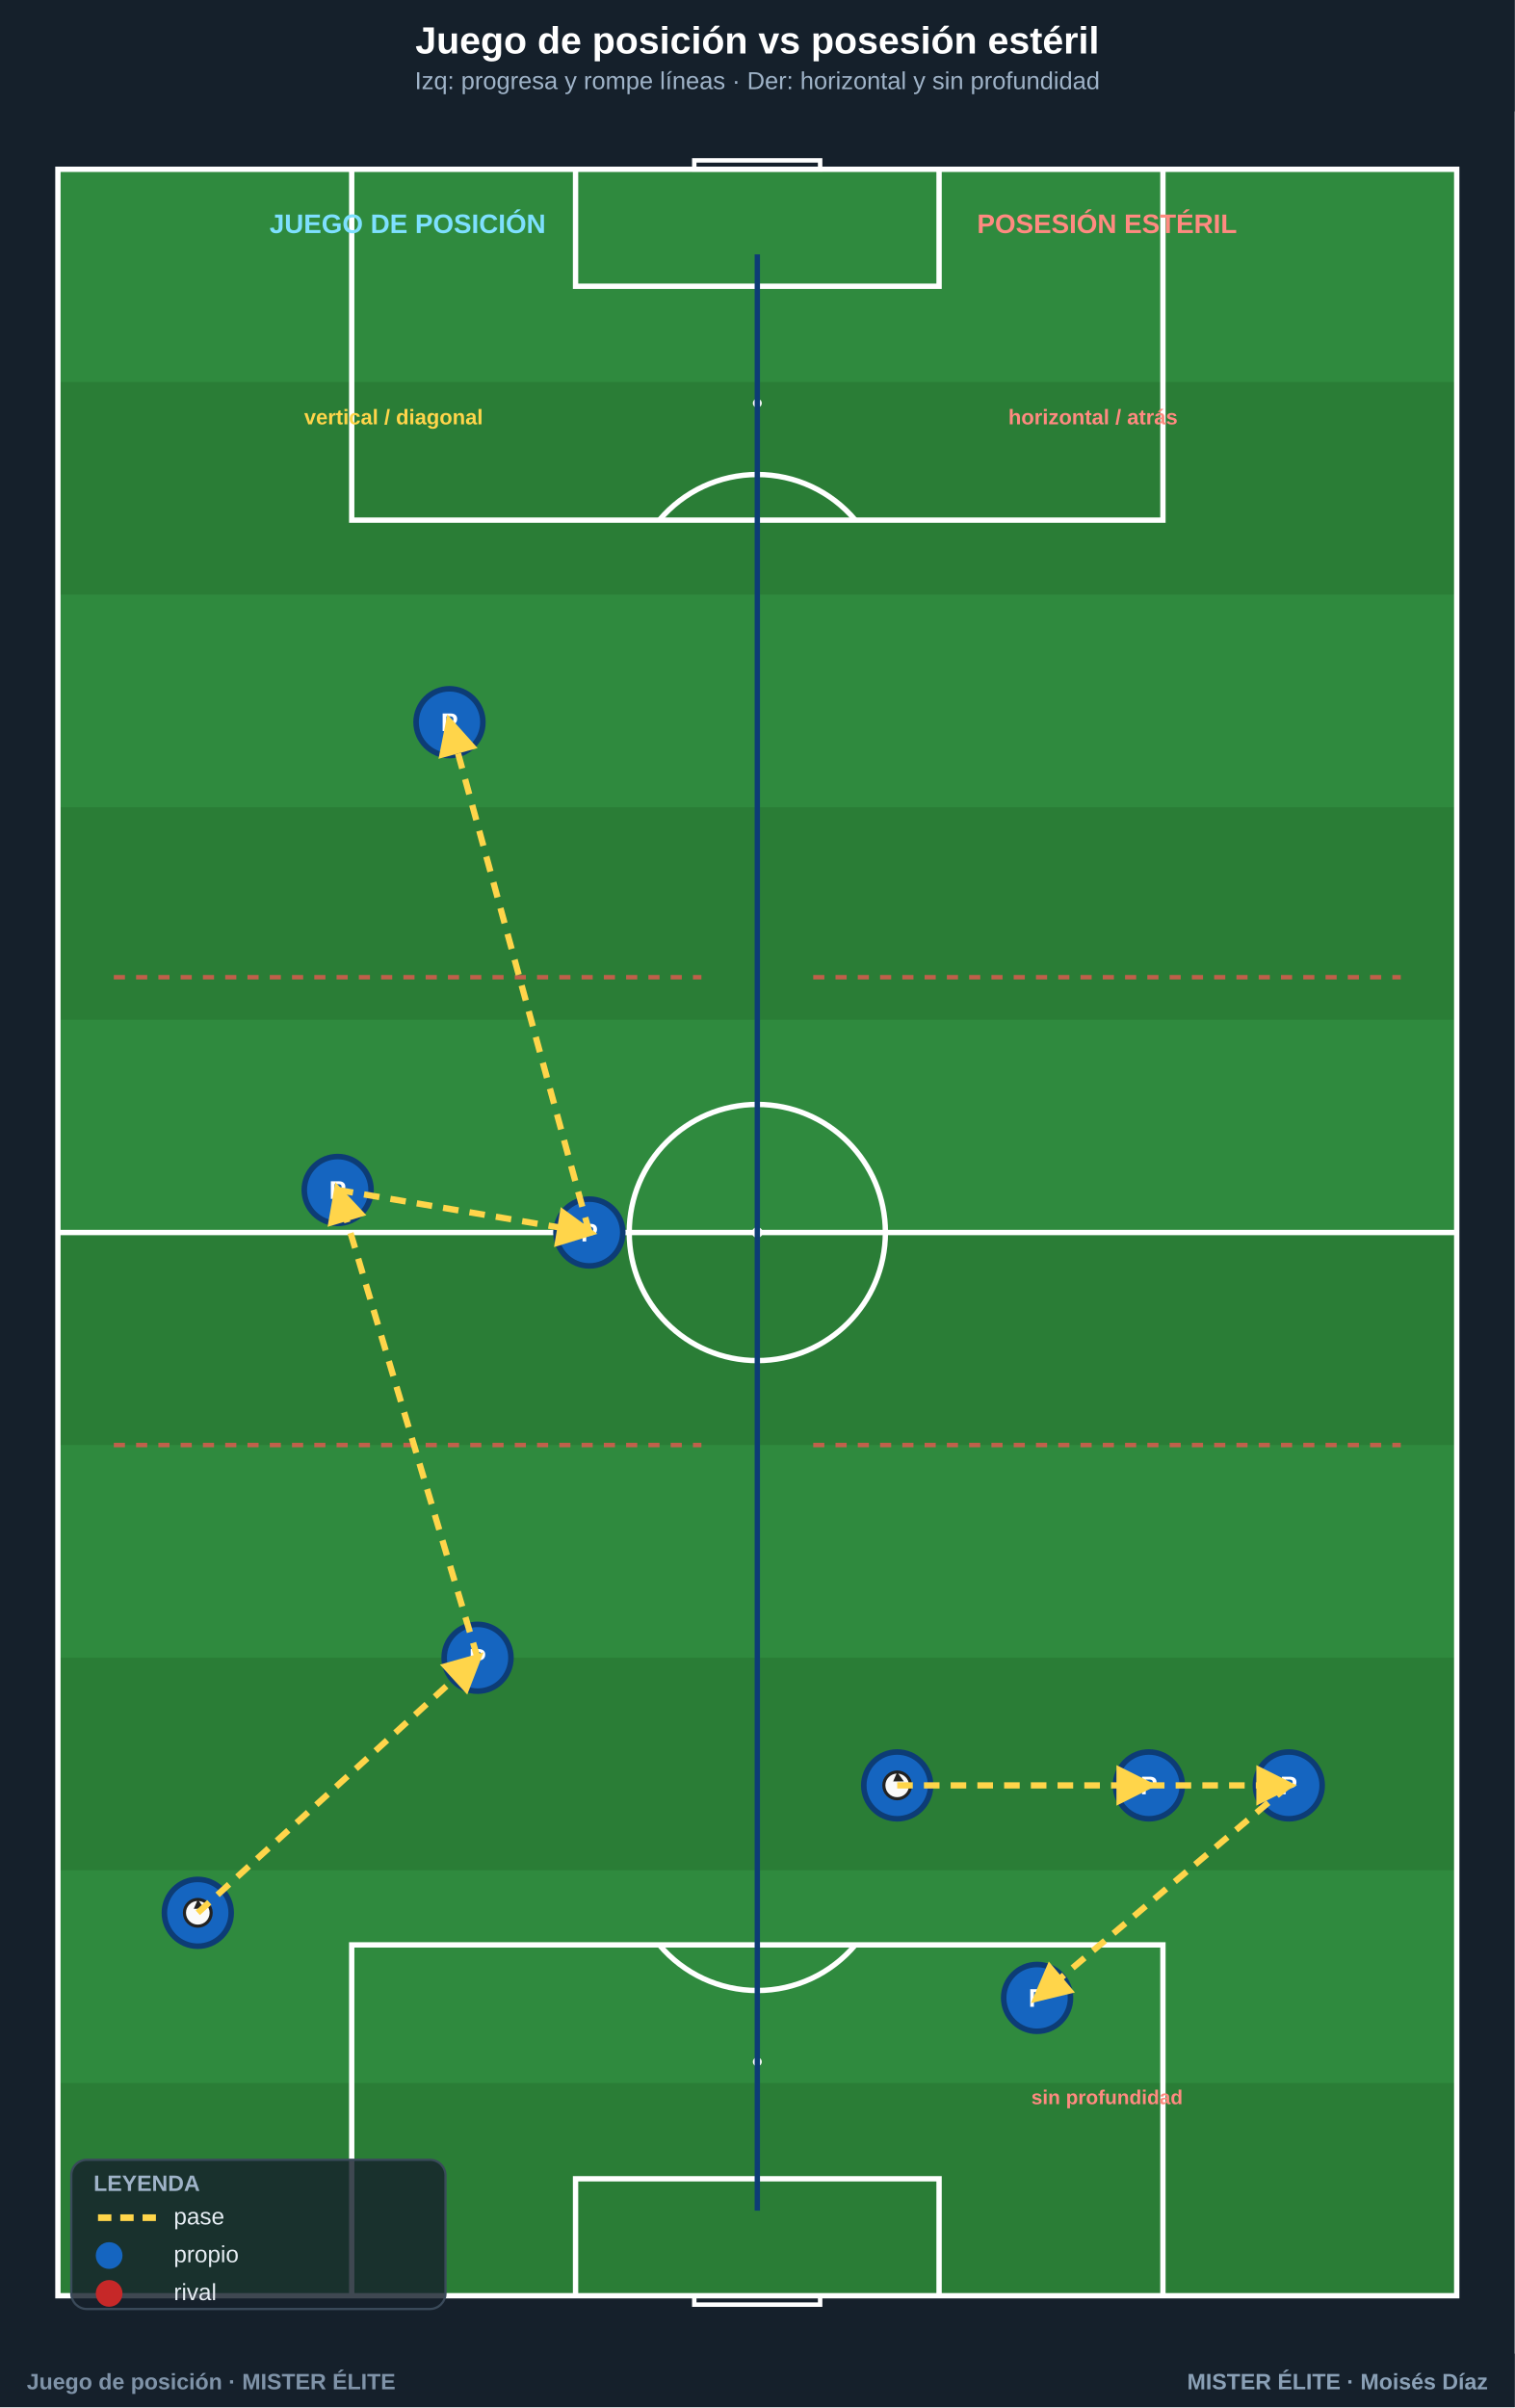
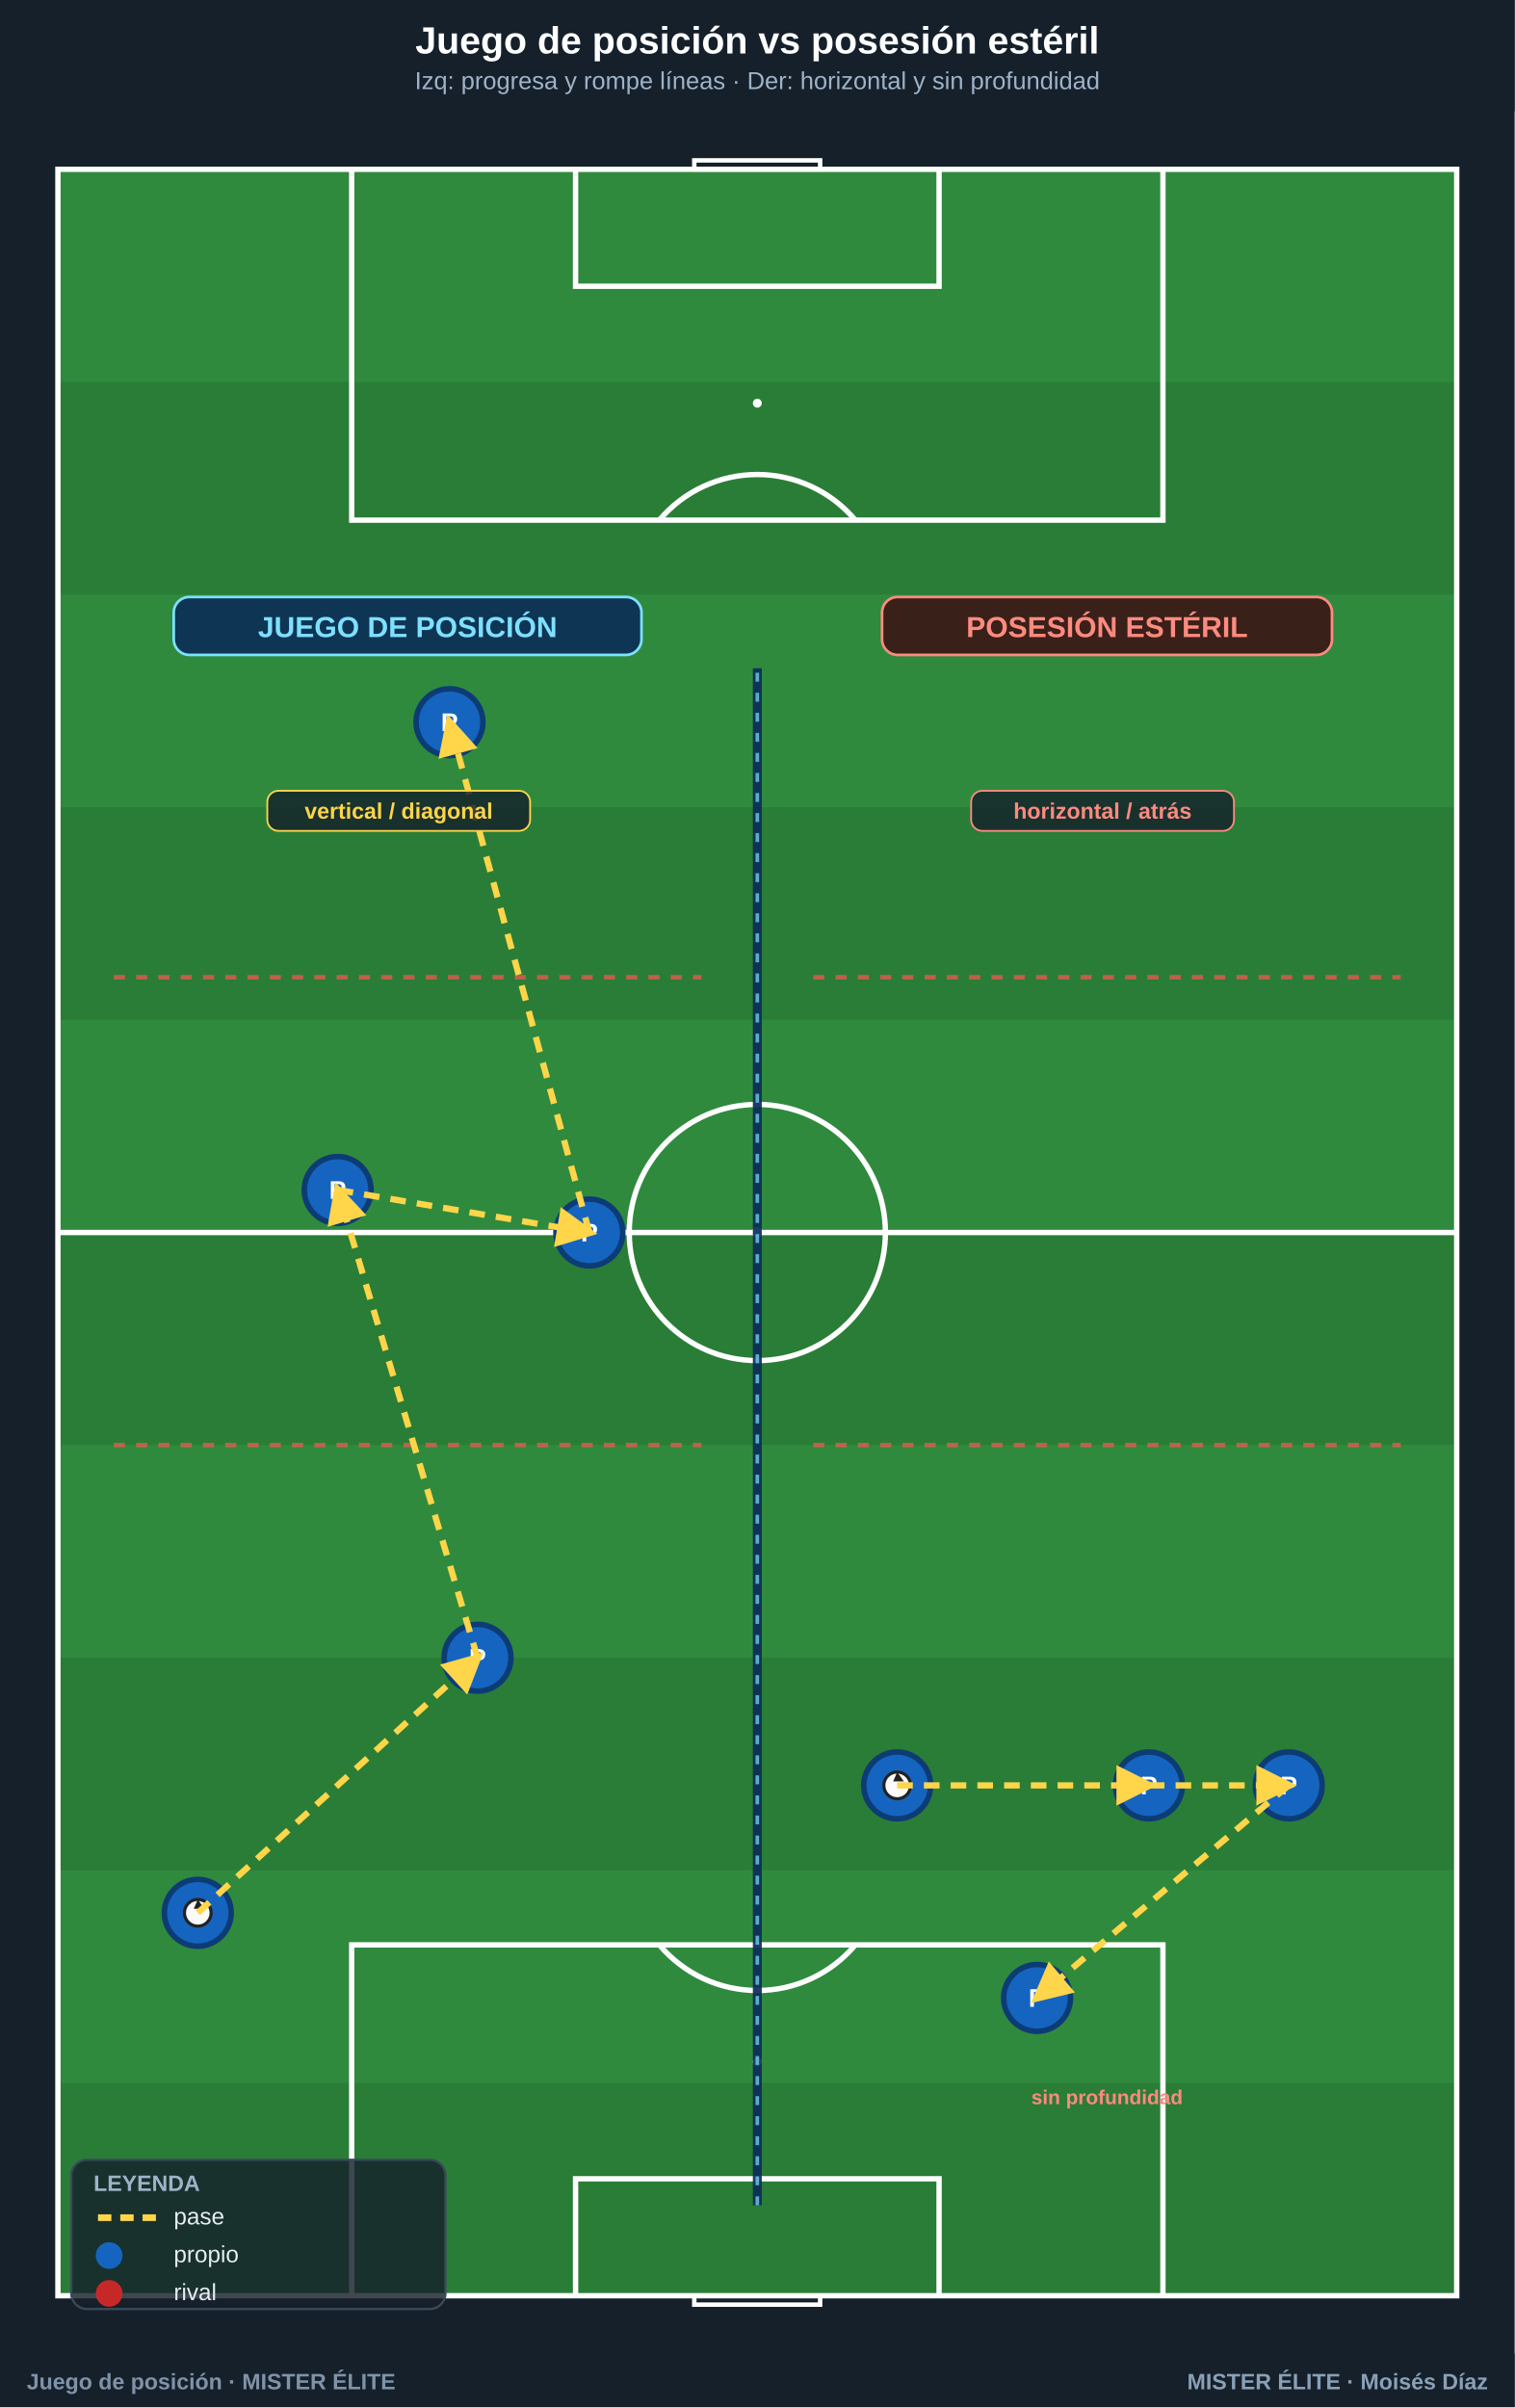
<svg xmlns="http://www.w3.org/2000/svg" viewBox="0 0 680 1081" width="680" height="1081" font-family="Segoe UI,Arial,sans-serif">
  <defs>
    <linearGradient id="sky" x1="0" y1="0" x2="0" y2="1">
      <stop offset="0" stop-color="#2f8a3e" />
      <stop offset="1" stop-color="#2b8139" />
    </linearGradient>
    <marker id="ah_pass" viewBox="0 0 10 10" refX="8" refY="5" markerWidth="6.5" markerHeight="6.5" orient="auto-start-reverse">
      <path d="M0,0 L10,5 L0,10 z" fill="#ffd54a" />
    </marker>
    <marker id="ah_run" viewBox="0 0 10 10" refX="8" refY="5" markerWidth="6.5" markerHeight="6.5" orient="auto-start-reverse">
      <path d="M0,0 L10,5 L0,10 z" fill="#ffffff" />
    </marker>
    <marker id="ah_drive" viewBox="0 0 10 10" refX="8" refY="5" markerWidth="6.5" markerHeight="6.5" orient="auto-start-reverse">
      <path d="M0,0 L10,5 L0,10 z" fill="#7ee0ff" />
    </marker>
    <marker id="ah_white" viewBox="0 0 10 10" refX="8" refY="5" markerWidth="6.5" markerHeight="6.5" orient="auto-start-reverse">
      <path d="M0,0 L10,5 L0,10 z" fill="#ffffff" />
    </marker>
  </defs>
  <rect x="0.0" y="0.0" width="680.0" height="1080.6" fill="#15202b" />
  <rect x="26.0" y="76.0" width="628.0" height="96.0" fill="#2f8a3e" />
  <rect x="26.0" y="171.5" width="628.0" height="96.0" fill="#2a7d36" />
  <rect x="26.0" y="266.9" width="628.0" height="96.0" fill="#2f8a3e" />
  <rect x="26.0" y="362.4" width="628.0" height="96.0" fill="#2a7d36" />
  <rect x="26.0" y="457.8" width="628.0" height="96.0" fill="#2f8a3e" />
  <rect x="26.0" y="553.3" width="628.0" height="96.0" fill="#2a7d36" />
  <rect x="26.0" y="648.7" width="628.0" height="96.0" fill="#2f8a3e" />
  <rect x="26.0" y="744.2" width="628.0" height="96.0" fill="#2a7d36" />
  <rect x="26.0" y="839.6" width="628.0" height="96.0" fill="#2f8a3e" />
  <rect x="26.0" y="935.1" width="628.0" height="96.0" fill="#2a7d36" />
  <rect x="26.0" y="76.0" width="628.0" height="954.6" fill="none" stroke="#ffffff" stroke-width="2.4" />
  <line x1="26.0" y1="553.3" x2="654.0" y2="553.3" stroke="#ffffff" stroke-width="2.4" opacity="1" />
  <circle cx="340.0" cy="553.3" r="57.5" fill="none" stroke="#ffffff" stroke-width="2.4" />
  <circle cx="340.0" cy="553.3" r="2.4" fill="#ffffff" />
  <path d="M157.9,76.0 L157.9,233.5 L522.1,233.5 L522.1,76.0" fill="none" stroke="#ffffff" stroke-width="2.4" />
  <path d="M258.4,76.0 L258.4,128.5 L421.6,128.5 L421.6,76.0" fill="none" stroke="#ffffff" stroke-width="2.4" />
  <circle cx="340.0" cy="181.0" r="2.0" fill="#ffffff" />
  <rect x="311.7" y="72.0" width="56.5" height="4" fill="none" stroke="#ffffff" stroke-width="2" />
  <path d="M296.0,233.5 A57.5,57.5 0 0 1 384.0,233.5" fill="none" stroke="#ffffff" stroke-width="2.4" />
  <path d="M157.9,1030.6 L157.9,873.1 L522.1,873.1 L522.1,1030.6" fill="none" stroke="#ffffff" stroke-width="2.4" />
  <path d="M258.4,1030.6 L258.4,978.1 L421.6,978.1 L421.6,1030.6" fill="none" stroke="#ffffff" stroke-width="2.4" />
  <circle cx="340.0" cy="925.6" r="2.0" fill="#ffffff" />
  <rect x="311.7" y="1030.6" width="56.5" height="4" fill="none" stroke="#ffffff" stroke-width="2" />
  <path d="M296.0,873.1 A57.5,57.5 0 0 0 384.0,873.1" fill="none" stroke="#ffffff" stroke-width="2.4" />
  <rect x="0.0" y="0.0" width="680.0" height="50.0" fill="#15202b" />
  <text x="340.0" y="24.0" font-family="Segoe UI,Arial,sans-serif" font-size="17" font-weight="800" fill="#ffffff" text-anchor="middle">Juego de posición vs posesión estéril</text>
  <text x="340.0" y="40.0" font-family="Segoe UI,Arial,sans-serif" font-size="11" font-weight="500" fill="#9fb3c8" text-anchor="middle">Izq: progresa y rompe líneas · Der: horizontal y sin profundidad</text>
  <rect x="0.0" y="1056.6" width="680.0" height="24.0" fill="#15202b" />
  <text x="668.0" y="1072.6" font-family="Segoe UI,Arial,sans-serif" font-size="10" font-weight="700" fill="#8aa0b6" text-anchor="end">MISTER ÉLITE · Moisés Díaz</text>
  <text x="12.0" y="1072.6" font-family="Segoe UI,Arial,sans-serif" font-size="10" font-weight="600" fill="#7f93a8" text-anchor="start">Juego de posición · MISTER ÉLITE</text>
-   <line x1="340.0" y1="992.4" x2="340.0" y2="114.2" stroke="#0d3c75" stroke-width="2.4" opacity="1" />
-   <text x="183.0" y="104.6" font-family="Segoe UI,Arial,sans-serif" font-size="12" font-weight="800" fill="#7ee0ff" text-anchor="middle">JUEGO DE POSICIÓN</text>
-   <text x="497.0" y="104.6" font-family="Segoe UI,Arial,sans-serif" font-size="12" font-weight="800" fill="#ff8a80" text-anchor="middle">POSESIÓN ESTÉRIL</text>
+   <rect x="338.0" y="300.0" width="4" height="690.0" fill="#0b2c57" opacity="0.92" />
+   <line x1="340.0" y1="990.0" x2="340.0" y2="300.0" stroke="#7ee0ff" stroke-width="1.6" stroke-dasharray="4 5" opacity="0.7" />
+   <rect x="78.0" y="268.0" width="210" height="26" rx="7" fill="#0b2c57" fill-opacity="0.9" stroke="#7ee0ff" stroke-width="1.2" />
+   <text x="183.0" y="286.0" font-family="Segoe UI,Arial,sans-serif" font-size="13" font-weight="800" fill="#7ee0ff" text-anchor="middle">JUEGO DE POSICIÓN</text>
+   <rect x="396.0" y="268.0" width="202" height="26" rx="7" fill="#3a1414" fill-opacity="0.9" stroke="#ff8a80" stroke-width="1.2" />
+   <text x="497.0" y="286.0" font-family="Segoe UI,Arial,sans-serif" font-size="13" font-weight="800" fill="#ff8a80" text-anchor="middle">POSESIÓN ESTÉRIL</text>
  <line x1="51.1" y1="648.7" x2="314.9" y2="648.7" stroke="#ff5252" stroke-width="2" stroke-dasharray="5 5" opacity="0.7" />
  <line x1="51.1" y1="438.7" x2="314.9" y2="438.7" stroke="#ff5252" stroke-width="2" stroke-dasharray="5 5" opacity="0.7" />
  <line x1="365.1" y1="648.7" x2="628.9" y2="648.7" stroke="#ff5252" stroke-width="2" stroke-dasharray="5 5" opacity="0.7" />
  <line x1="365.1" y1="438.7" x2="628.9" y2="438.7" stroke="#ff5252" stroke-width="2" stroke-dasharray="5 5" opacity="0.7" />
  <g>
    <circle cx="88.8" cy="858.7" r="15" fill="#1565c0" stroke="#0d3c75" stroke-width="2.5" />
    <text x="88.8" y="862.7" font-family="Segoe UI,Arial" font-size="11.5" font-weight="800" fill="#fff" text-anchor="middle">P</text>
  </g>
  <circle cx="88.8" cy="858.7" r="6.0" fill="#fafafa" stroke="#222" stroke-width="1.4" />
  <path d="M88.8,852.7 l3.0,4.2 l-4.8,0 z" fill="#222" />
  <g>
    <circle cx="214.4" cy="744.2" r="15" fill="#1565c0" stroke="#0d3c75" stroke-width="2.5" />
    <text x="214.4" y="748.2" font-family="Segoe UI,Arial" font-size="11.5" font-weight="800" fill="#fff" text-anchor="middle">P</text>
  </g>
  <g>
    <circle cx="151.6" cy="534.2" r="15" fill="#1565c0" stroke="#0d3c75" stroke-width="2.5" />
    <text x="151.6" y="538.2" font-family="Segoe UI,Arial" font-size="11.5" font-weight="800" fill="#fff" text-anchor="middle">P</text>
  </g>
  <g>
    <circle cx="264.6" cy="553.3" r="15" fill="#1565c0" stroke="#0d3c75" stroke-width="2.5" />
    <text x="264.6" y="557.3" font-family="Segoe UI,Arial" font-size="11.5" font-weight="800" fill="#fff" text-anchor="middle">P</text>
  </g>
  <g>
    <circle cx="201.8" cy="324.2" r="15" fill="#1565c0" stroke="#0d3c75" stroke-width="2.5" />
    <text x="201.8" y="328.2" font-family="Segoe UI,Arial" font-size="11.5" font-weight="800" fill="#fff" text-anchor="middle">P</text>
  </g>
  <line x1="88.8" y1="858.7" x2="214.4" y2="744.2" stroke="#ffd54a" stroke-width="2.8" stroke-dasharray="7 5" marker-end="url(#ah_pass)" />
  <line x1="214.4" y1="744.2" x2="151.6" y2="534.2" stroke="#ffd54a" stroke-width="2.8" stroke-dasharray="7 5" marker-end="url(#ah_pass)" />
  <line x1="151.6" y1="534.2" x2="264.6" y2="553.3" stroke="#ffd54a" stroke-width="2.8" stroke-dasharray="7 5" marker-end="url(#ah_pass)" />
  <line x1="264.6" y1="553.3" x2="201.8" y2="324.2" stroke="#ffd54a" stroke-width="2.8" stroke-dasharray="7 5" marker-end="url(#ah_pass)" />
-   <text x="176.7" y="190.5" font-family="Segoe UI,Arial,sans-serif" font-size="9.5" font-weight="600" fill="#ffd54a" text-anchor="middle">vertical / diagonal</text>
+   <rect x="120.0" y="355.0" width="118" height="18" rx="5" fill="#15202b" fill-opacity="0.82" stroke="#ffd54a" stroke-width="0.8" />
+   <text x="179.0" y="367.5" font-family="Segoe UI,Arial,sans-serif" font-size="10" font-weight="700" fill="#ffd54a" text-anchor="middle">vertical / diagonal</text>
  <g>
    <circle cx="402.8" cy="801.5" r="15" fill="#1565c0" stroke="#0d3c75" stroke-width="2.5" />
    <text x="402.8" y="805.5" font-family="Segoe UI,Arial" font-size="11.5" font-weight="800" fill="#fff" text-anchor="middle">P</text>
  </g>
  <circle cx="402.8" cy="801.5" r="6.0" fill="#fafafa" stroke="#222" stroke-width="1.4" />
  <path d="M402.8,795.5 l3.0,4.2 l-4.8,0 z" fill="#222" />
  <g>
    <circle cx="515.8" cy="801.5" r="15" fill="#1565c0" stroke="#0d3c75" stroke-width="2.5" />
    <text x="515.8" y="805.5" font-family="Segoe UI,Arial" font-size="11.5" font-weight="800" fill="#fff" text-anchor="middle">P</text>
  </g>
  <g>
    <circle cx="578.6" cy="801.5" r="15" fill="#1565c0" stroke="#0d3c75" stroke-width="2.5" />
    <text x="578.6" y="805.5" font-family="Segoe UI,Arial" font-size="11.5" font-weight="800" fill="#fff" text-anchor="middle">P</text>
  </g>
  <g>
    <circle cx="465.6" cy="896.9" r="15" fill="#1565c0" stroke="#0d3c75" stroke-width="2.5" />
    <text x="465.6" y="900.9" font-family="Segoe UI,Arial" font-size="11.5" font-weight="800" fill="#fff" text-anchor="middle">P</text>
  </g>
  <line x1="402.8" y1="801.5" x2="515.8" y2="801.5" stroke="#ffd54a" stroke-width="2.8" stroke-dasharray="7 5" marker-end="url(#ah_pass)" />
  <line x1="515.8" y1="801.5" x2="578.6" y2="801.5" stroke="#ffd54a" stroke-width="2.8" stroke-dasharray="7 5" marker-end="url(#ah_pass)" />
  <line x1="578.6" y1="801.5" x2="465.6" y2="896.9" stroke="#ffd54a" stroke-width="2.8" stroke-dasharray="7 5" marker-end="url(#ah_pass)" />
-   <text x="490.7" y="190.5" font-family="Segoe UI,Arial,sans-serif" font-size="9.5" font-weight="600" fill="#ff8a80" text-anchor="middle">horizontal / atrás</text>
+   <rect x="436.0" y="355.0" width="118" height="18" rx="5" fill="#15202b" fill-opacity="0.82" stroke="#ff8a80" stroke-width="0.8" />
+   <text x="495.0" y="367.5" font-family="Segoe UI,Arial,sans-serif" font-size="10" font-weight="700" fill="#ff8a80" text-anchor="middle">horizontal / atrás</text>
  <text x="497.0" y="944.6" font-family="Segoe UI,Arial,sans-serif" font-size="9" font-weight="600" fill="#ff8a80" text-anchor="middle">sin profundidad</text>
  <g>
    <rect x="32" y="969.56" width="168" height="67" rx="7" fill="#15202b" fill-opacity="0.82" stroke="#3a4a5a" stroke-width="1" />
    <text x="42" y="983.56" font-family="Segoe UI,Arial" font-size="10" font-weight="800" fill="#9fb3c8">LEYENDA</text>
    <line x1="44" y1="995.56" x2="70" y2="995.56" stroke="#ffd54a" stroke-width="3" stroke-dasharray="6 4" />
    <text x="78" y="998.56" font-family="Segoe UI,Arial" font-size="10.5" fill="#e6edf3">pase</text>
    <circle cx="49" cy="1012.56" r="6" fill="#1565c0" />
    <text x="78" y="1015.56" font-family="Segoe UI,Arial" font-size="10.5" fill="#e6edf3">propio</text>
    <circle cx="49" cy="1029.56" r="6" fill="#c62828" />
    <text x="78" y="1032.56" font-family="Segoe UI,Arial" font-size="10.5" fill="#e6edf3">rival</text>
  </g>
</svg>
